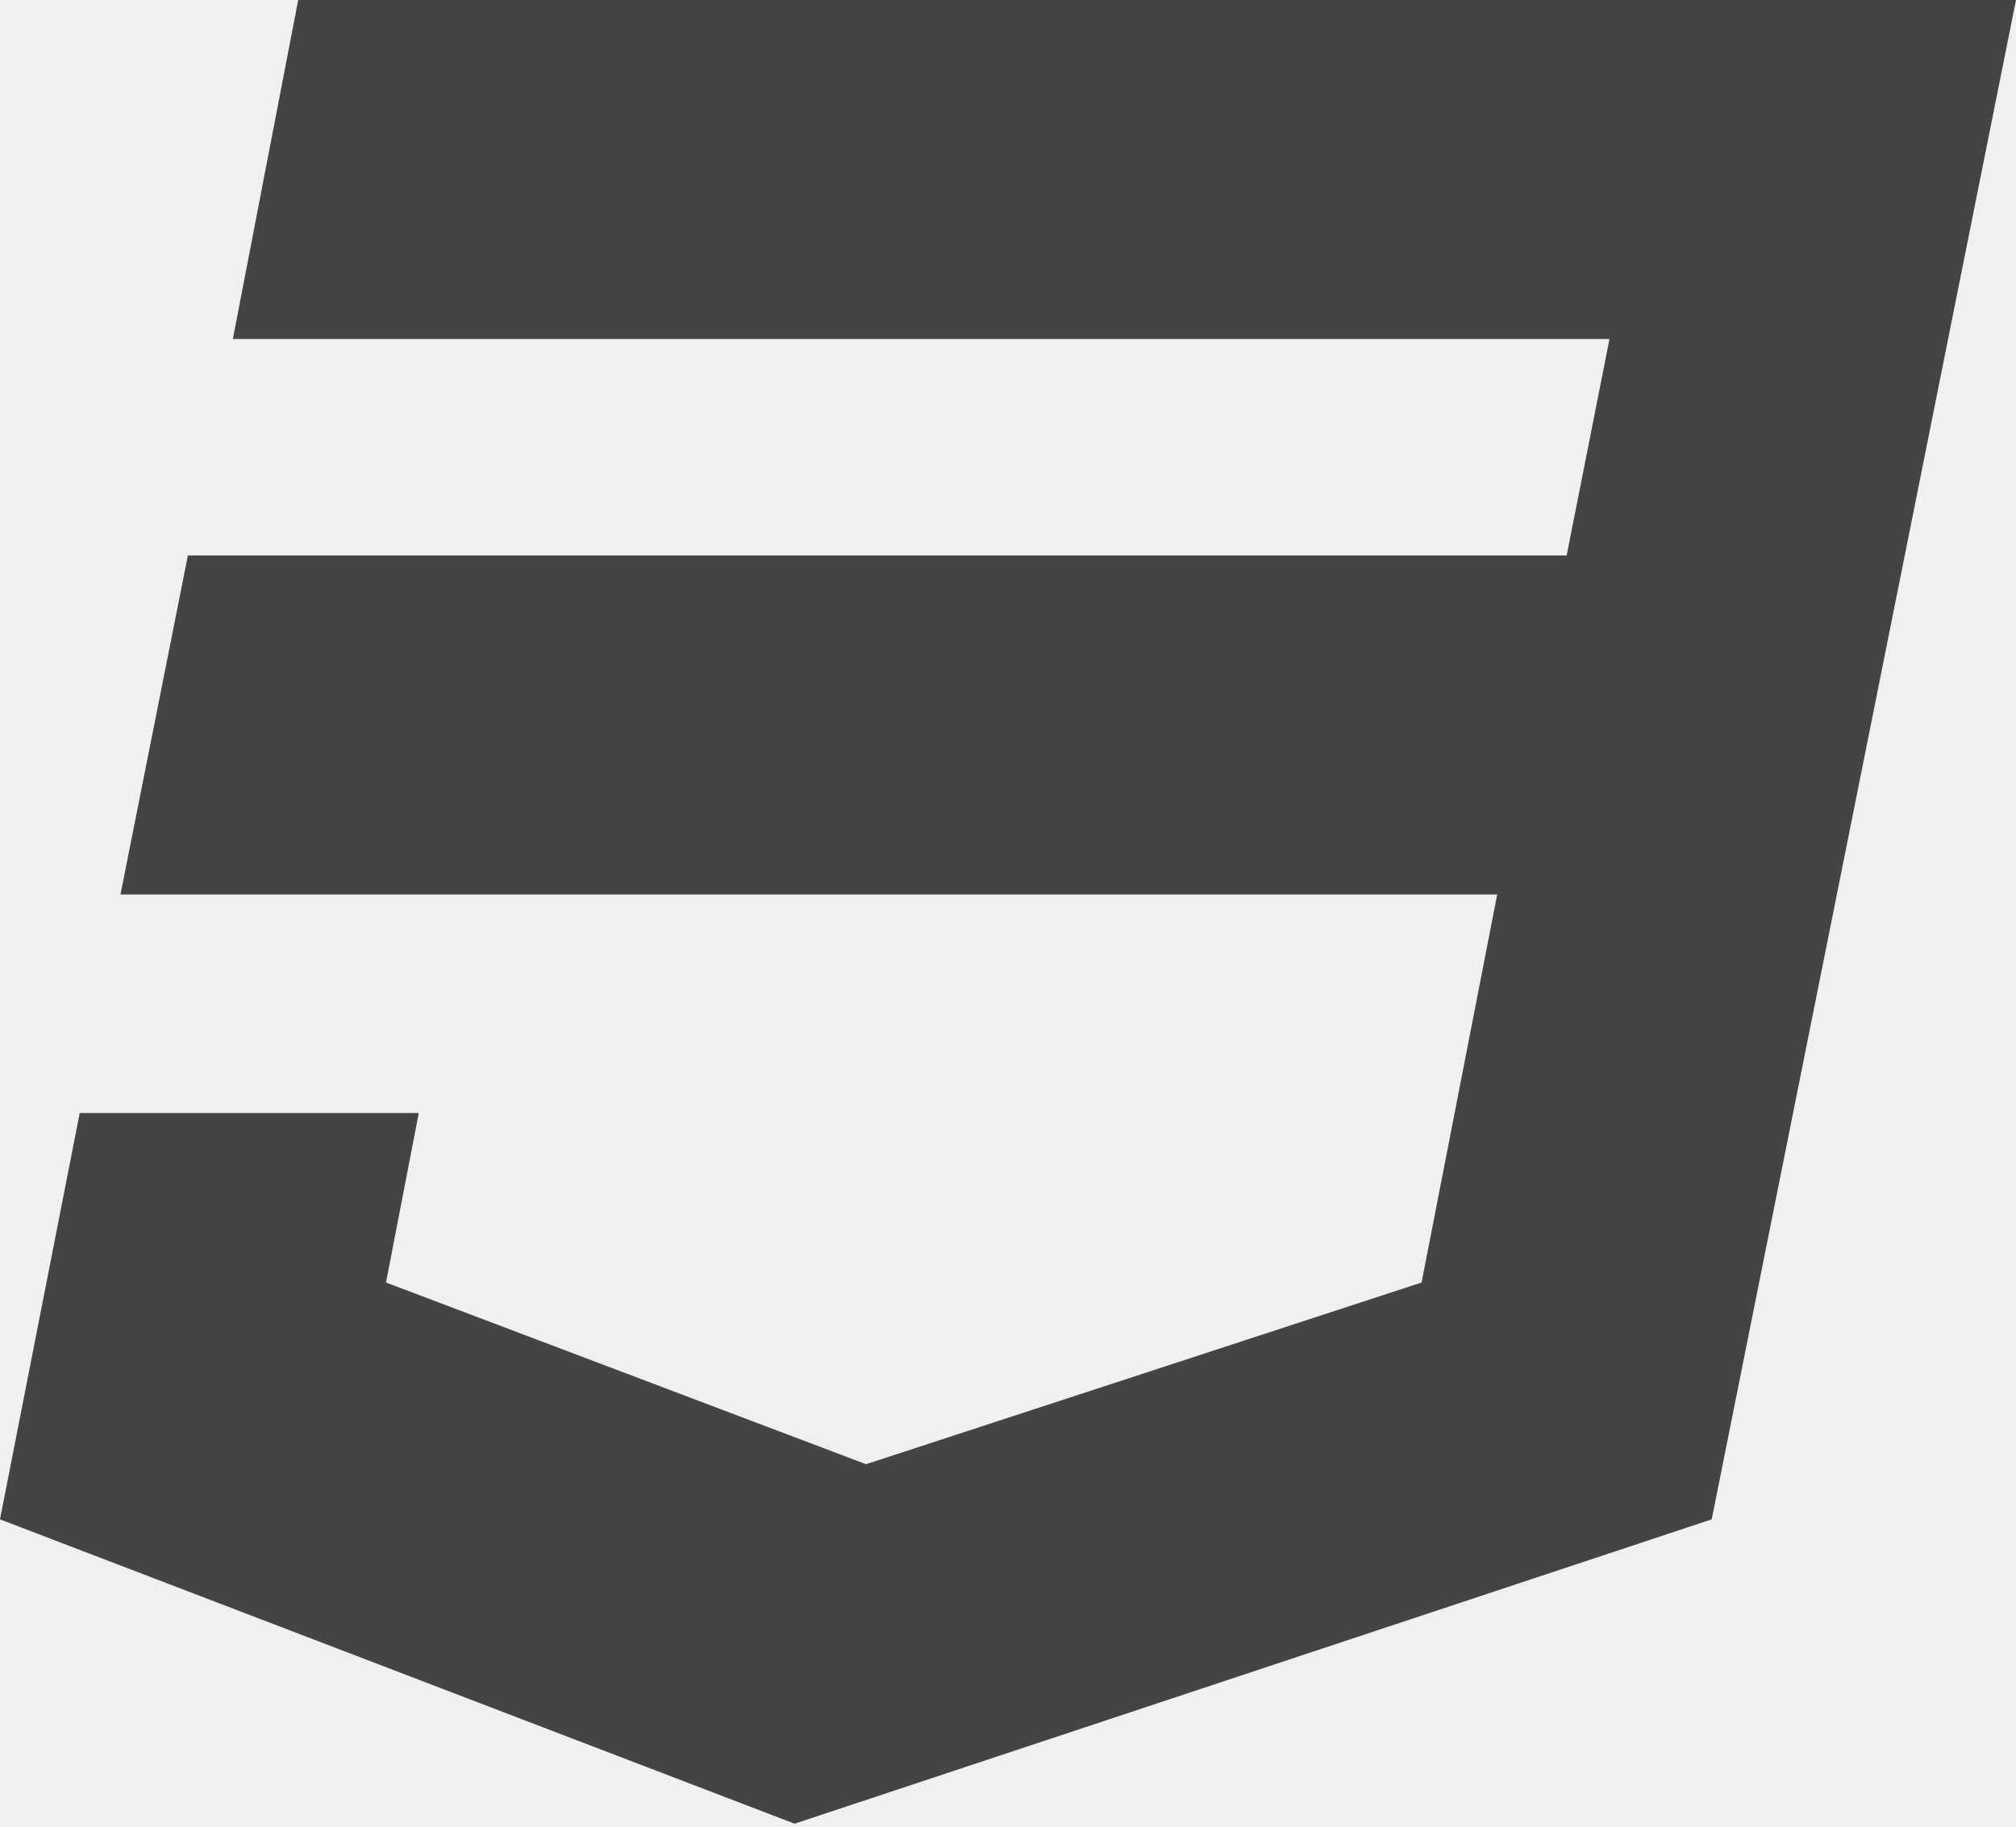
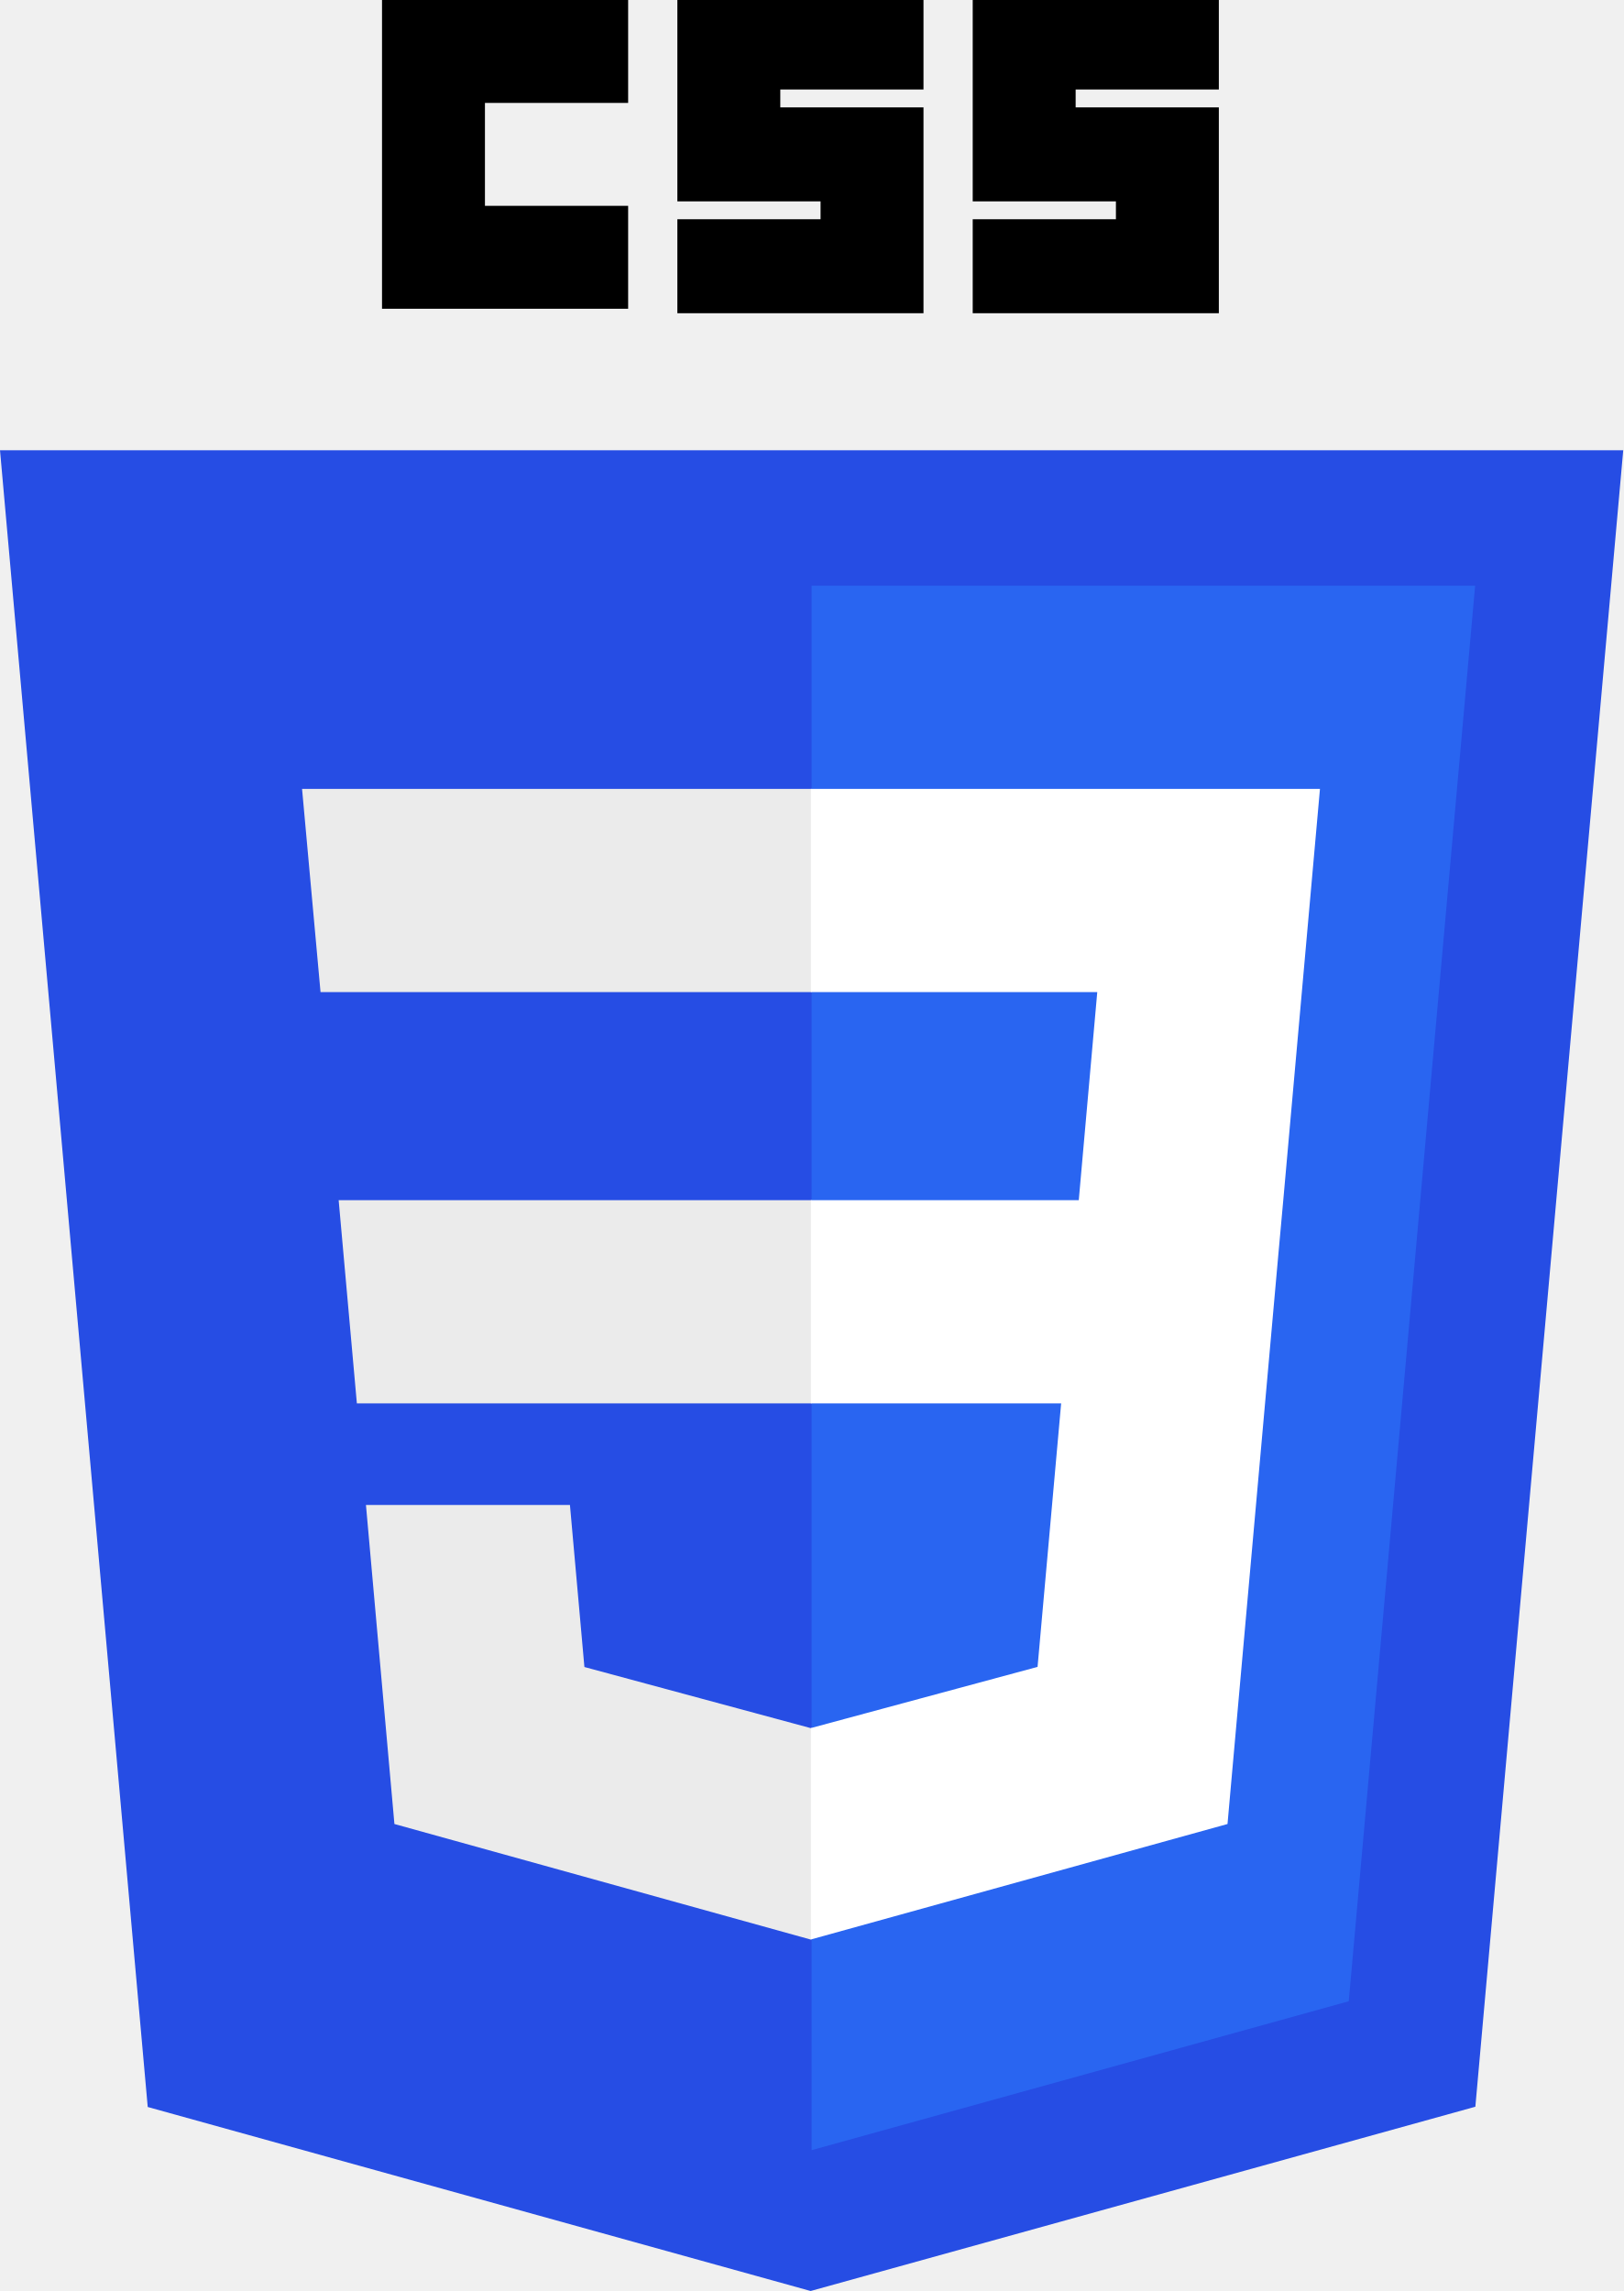
- <svg xmlns="http://www.w3.org/2000/svg" width="256px" height="232px" viewBox="0 0 256 232" version="1.1" preserveAspectRatio="xMidYMid">
-   <g>
-     <path d="M100.902,231.618 L217.358,192.965 L256,0 L37.867,0 L29.57,43.056 L204.382,43.056 L198.939,70.546 L23.862,70.546 L15.299,113.602 L190.122,113.602 L180.52,162.886 L109.973,185.962 L49.018,162.886 L53.178,141.358 L10.123,141.358 L0,192.965 L100.902,231.618" fill="#444" />
+ <svg xmlns="http://www.w3.org/2000/svg" width="102.372mm" height="144.498mm" viewBox="0 0 362.734 512" id="svg3476" version="1.1">
+   <defs id="defs3478" />
+   <g id="layer1" transform="translate(-193.633,-276.3622)">
+     <g id="g3013" transform="translate(119,276.3622)">
+       <polygon id="polygon2989" points="437.367,100.62 404.321,470.819 255.778,512 107.644,470.877 74.633,100.62 " style="fill:#264de4" />
+       <polygon id="polygon2991" points="376.03,447.246 404.27,130.894 256,130.894 256,480.523 " style="fill:#2965f1" />
+       <polygon id="polygon2993" points="150.31,268.217 154.38,313.627 256,313.627 256,268.217 " style="fill:#ebebeb" />
+       <polygon id="polygon2995" points="256,176.305 255.843,176.305 142.132,176.305 146.26,221.716 256,221.716 " style="fill:#ebebeb" />
+       <polygon id="polygon2997" points="256,433.399 256,386.153 255.801,386.206 205.227,372.55 201.994,336.333 177.419,336.333 156.409,336.333 162.771,407.634 255.791,433.457 " style="fill:#ebebeb" />
+       <path id="path2999" d="m 160,0 55,0 0,23 -32,0 0,23 32,0 0,23 -55,0 z" />
+       <path id="path3001" d="m 226,0 55,0 0,20 -32,0 0,4 32,0 0,46 -55,0 0,-21 32,0 0,-4 -32,0 z" />
+       <path id="path3003" d="m 292,0 55,0 0,20 -32,0 0,4 32,0 0,46 -55,0 0,-21 32,0 0,-4 -32,0 z" />
+       <polygon id="polygon3005" points="311.761,313.627 306.49,372.521 255.843,386.191 255.843,433.435 348.937,407.634 349.62,399.962 360.291,280.411 361.399,268.217 369.597,176.305 255.843,176.305 255.843,221.716 319.831,221.716 315.699,268.217 255.843,268.217 255.843,313.627 " style="fill:#ffffff" />
+     </g>
  </g>
</svg>
